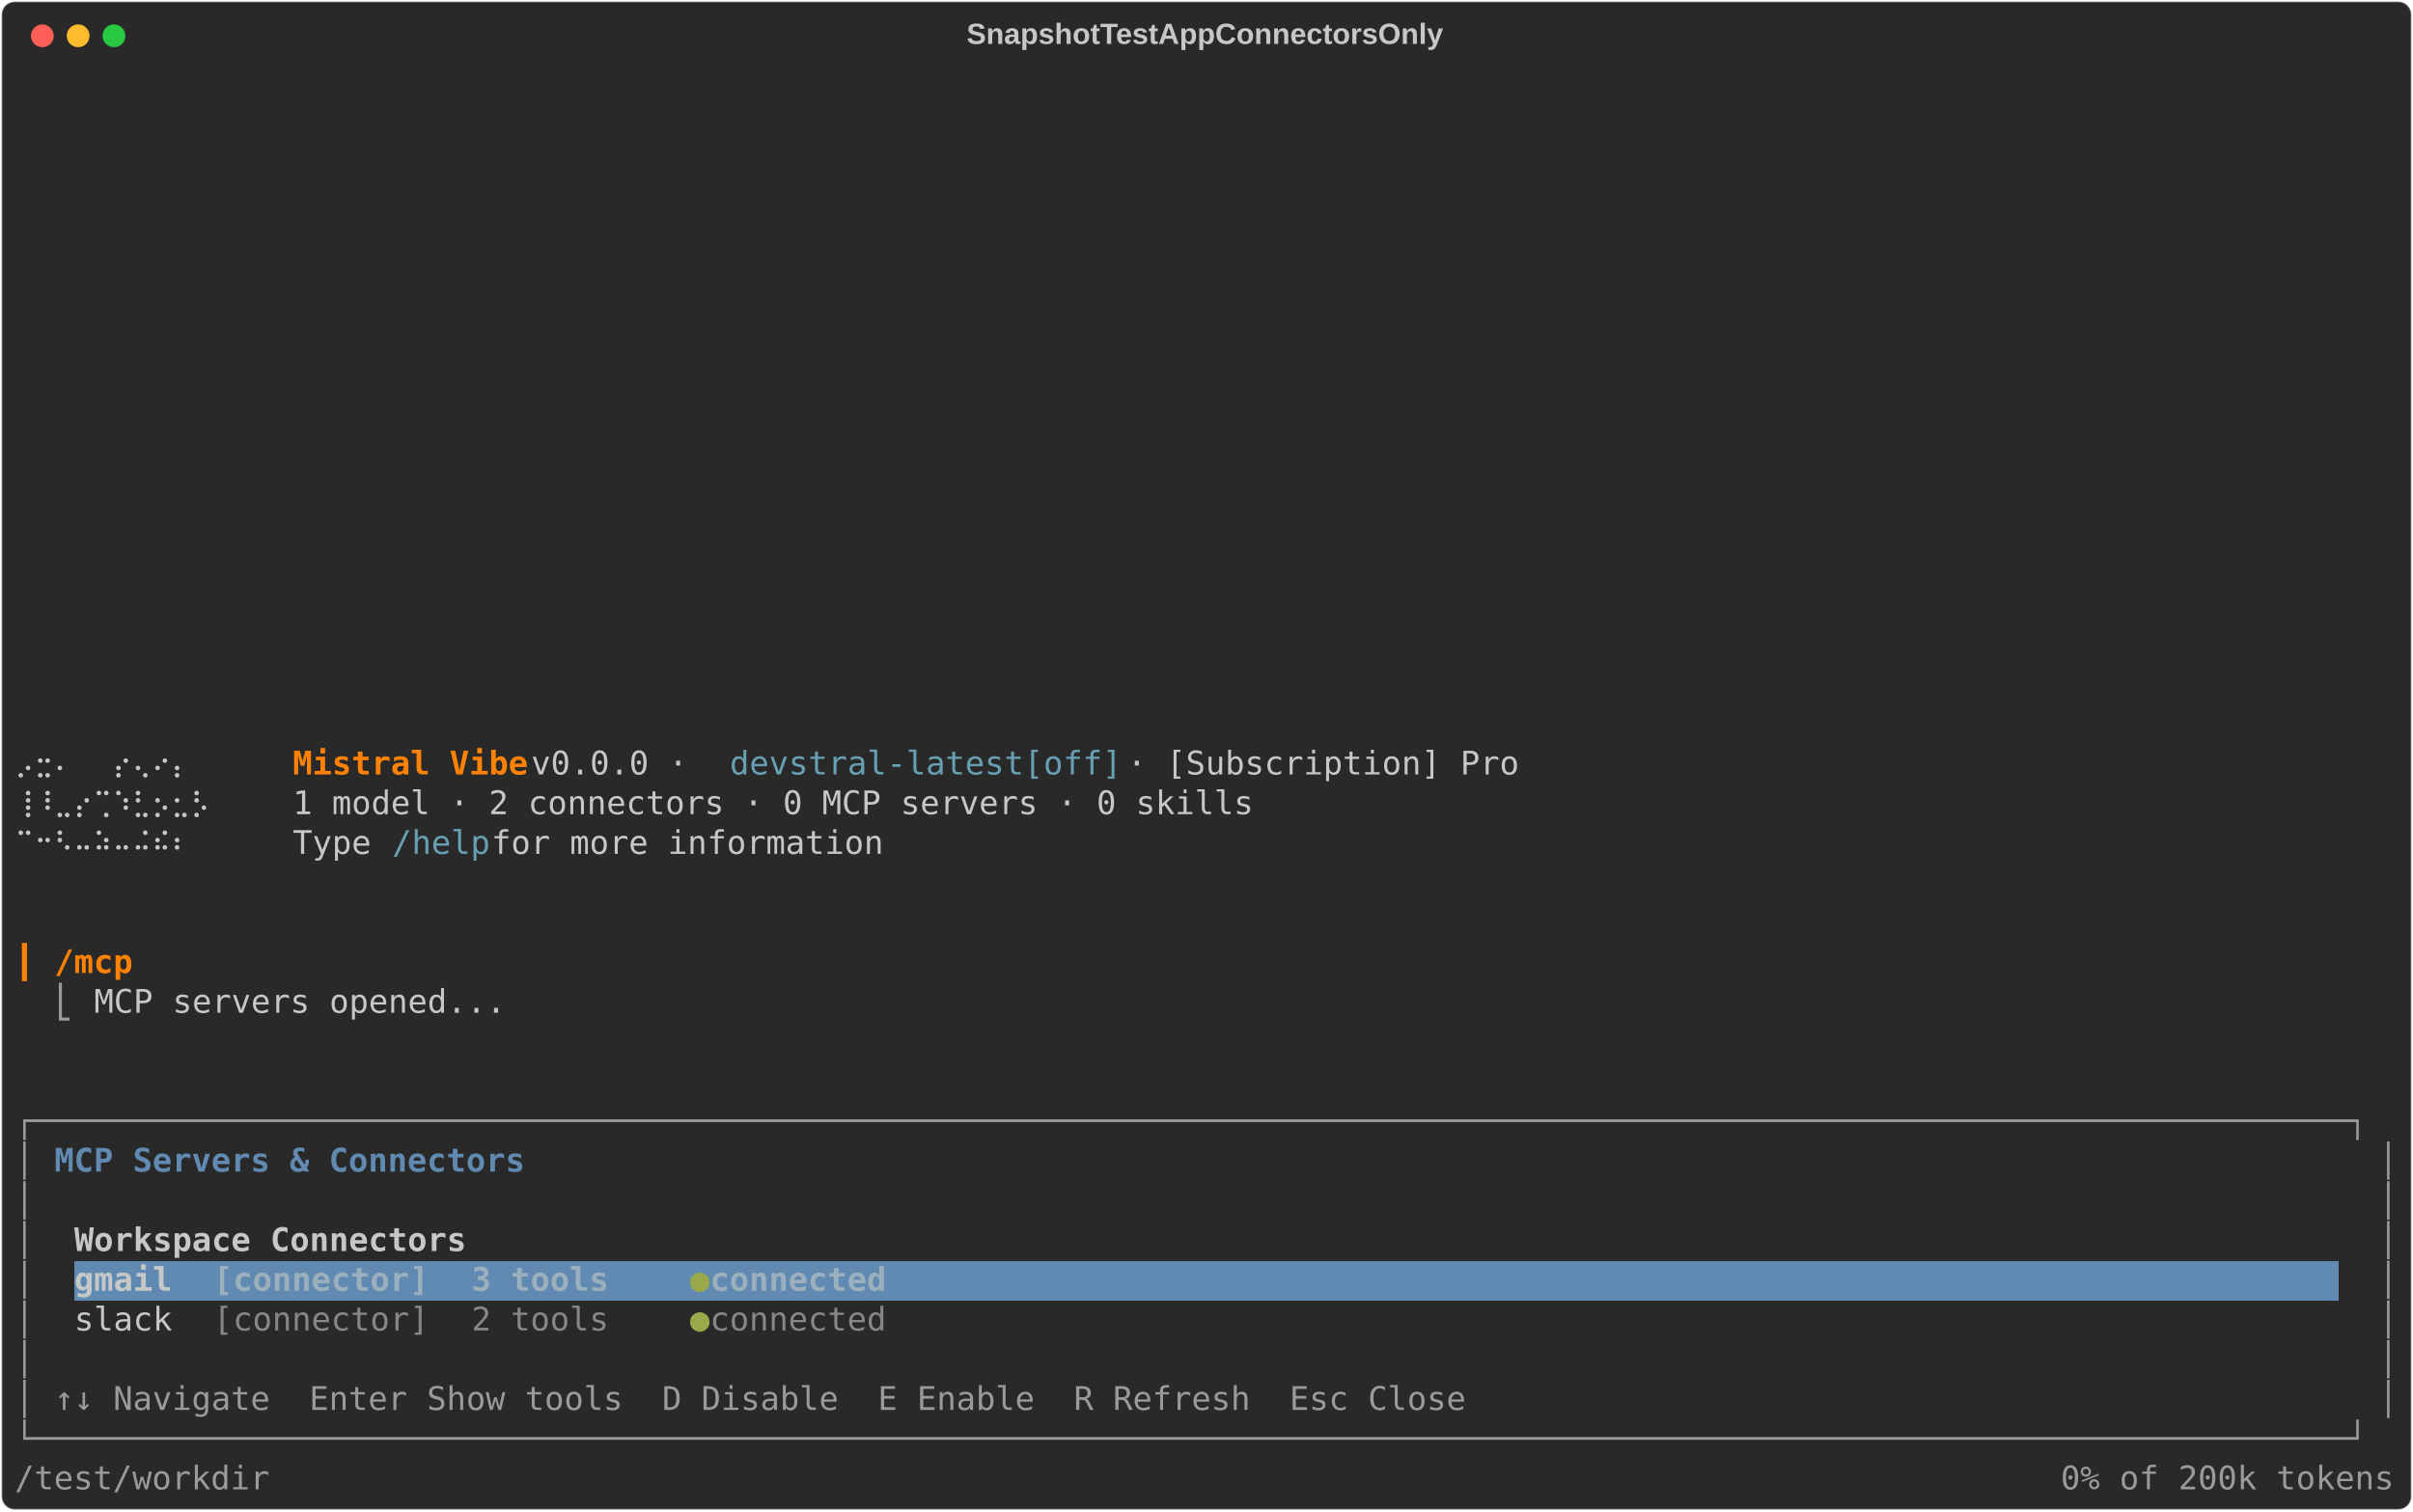
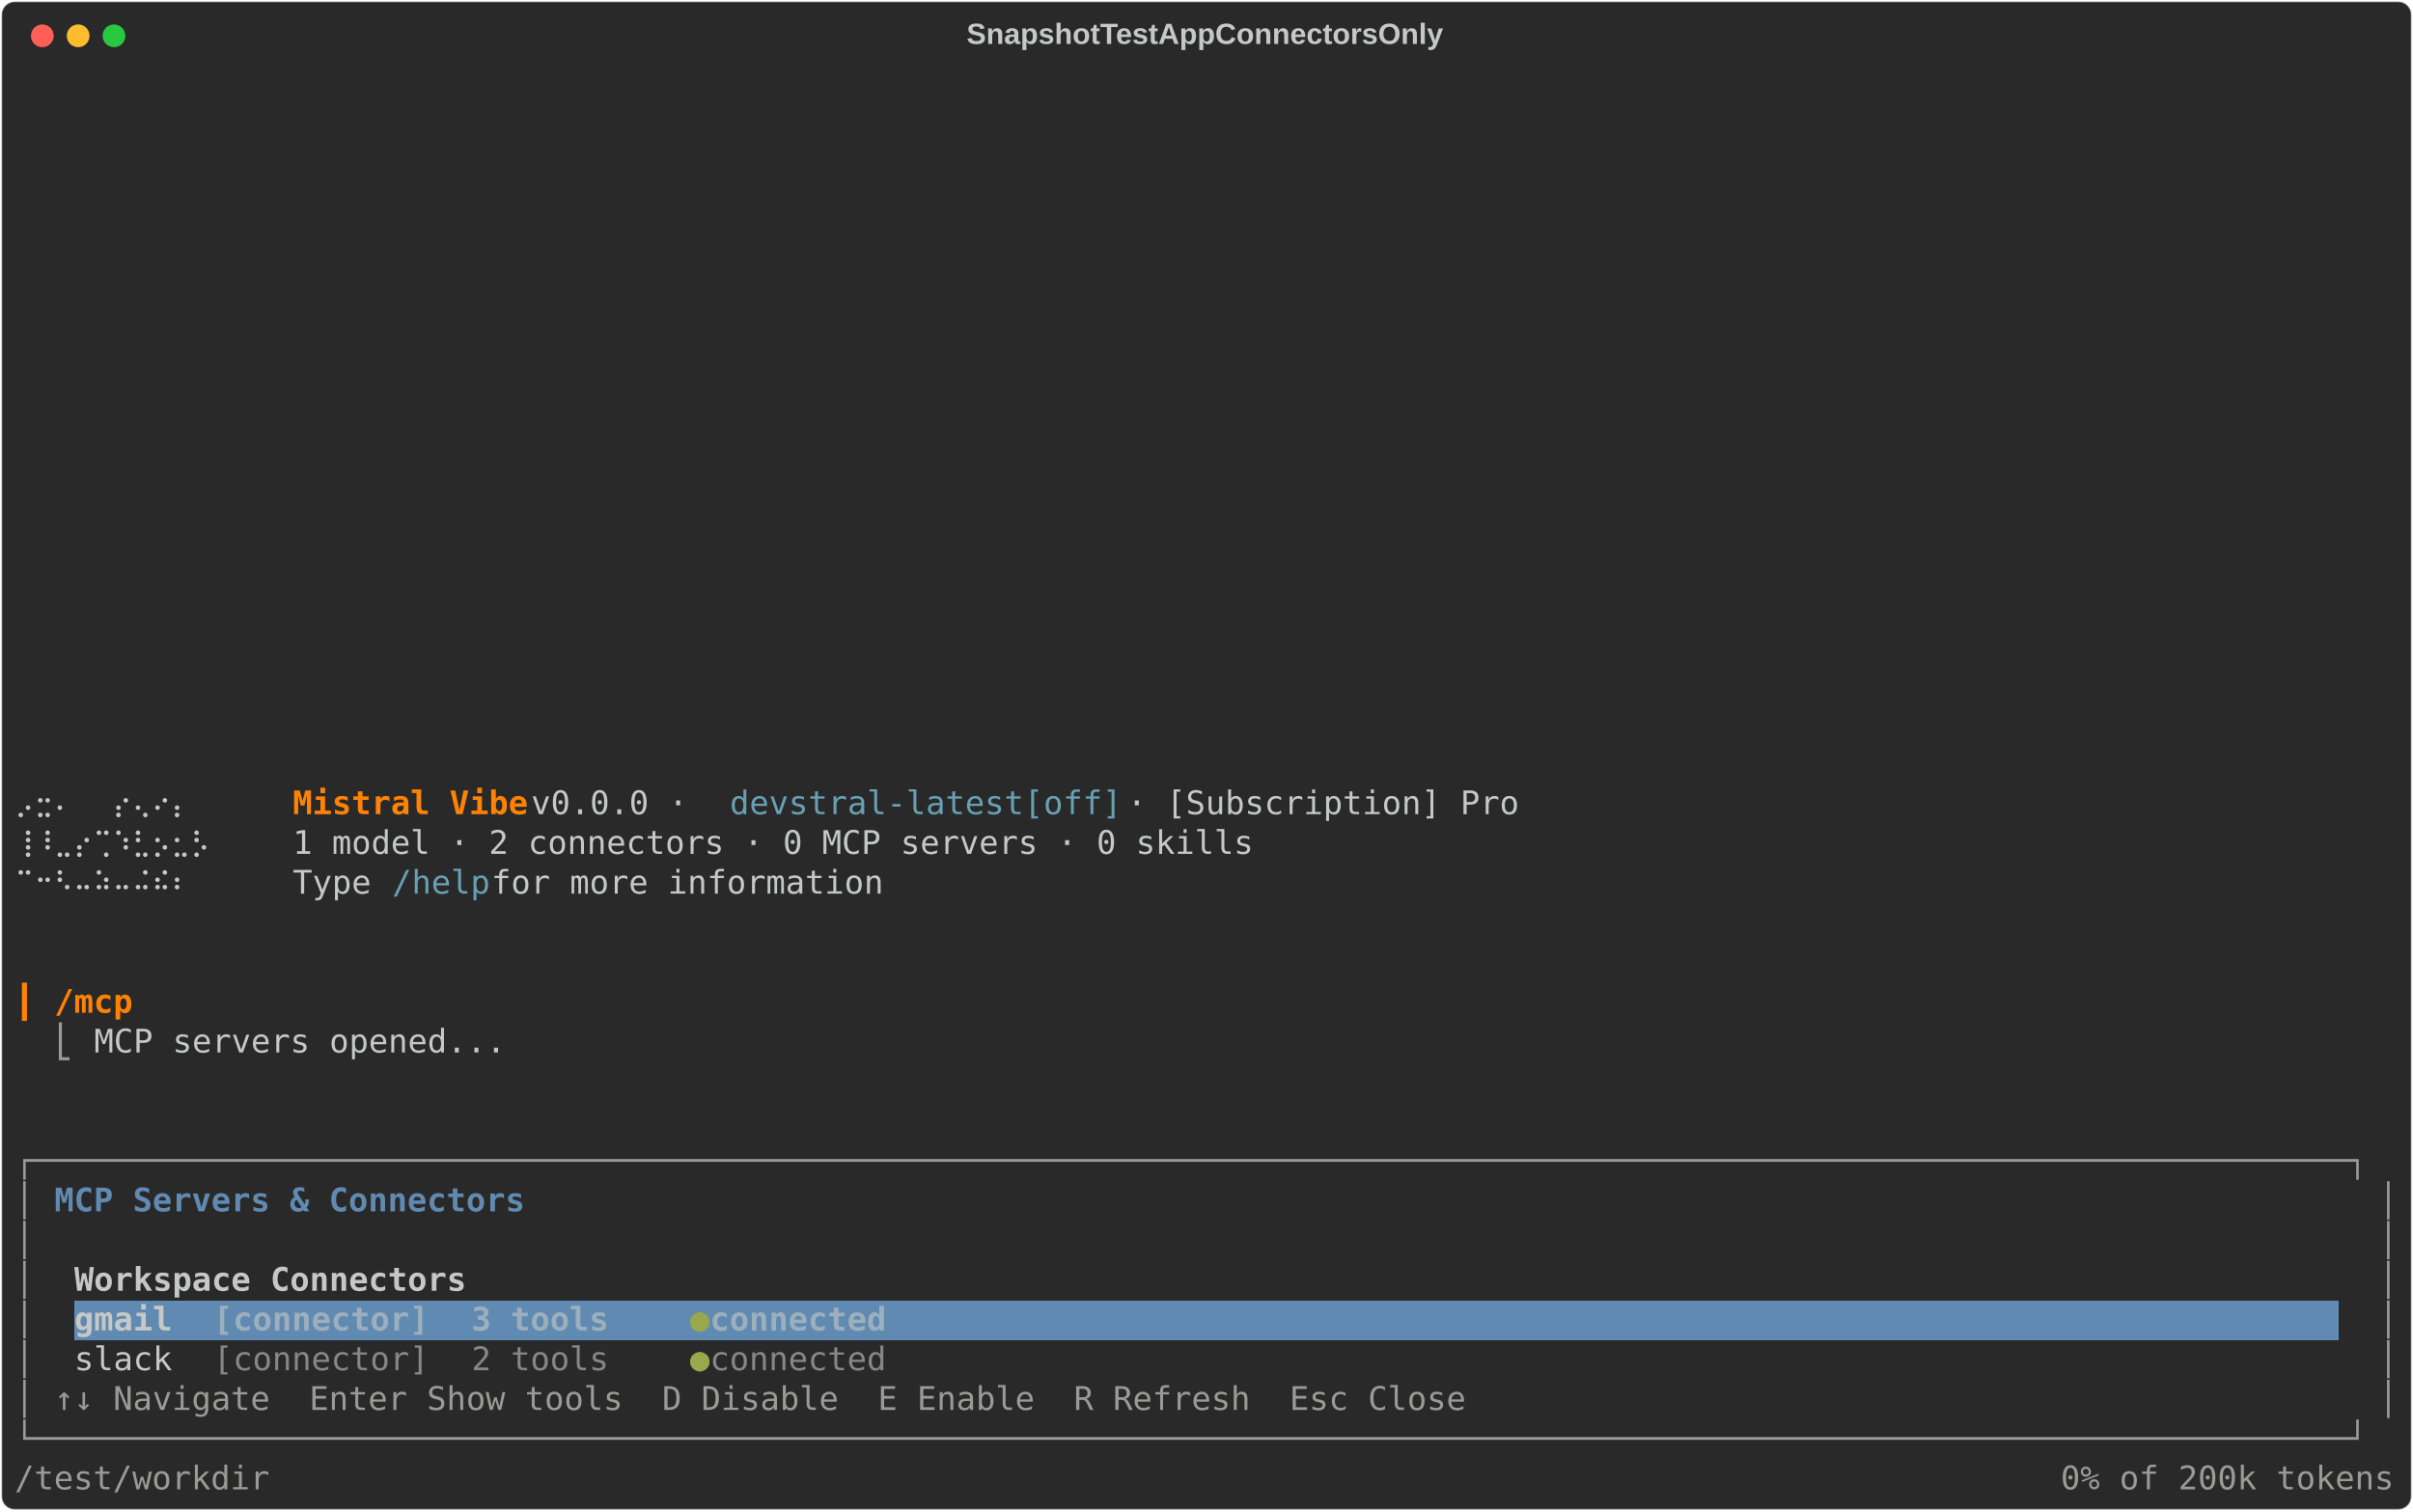
<svg xmlns="http://www.w3.org/2000/svg" class="rich-terminal" viewBox="0 0 1482 928.4">
  <style>

    @font-face {
        font-family: "Fira Code";
        src: local("FiraCode-Regular"),
                url("https://cdnjs.cloudflare.com/ajax/libs/firacode/6.2.0/woff2/FiraCode-Regular.woff2") format("woff2"),
                url("https://cdnjs.cloudflare.com/ajax/libs/firacode/6.2.0/woff/FiraCode-Regular.woff") format("woff");
        font-style: normal;
        font-weight: 400;
    }
    @font-face {
        font-family: "Fira Code";
        src: local("FiraCode-Bold"),
                url("https://cdnjs.cloudflare.com/ajax/libs/firacode/6.2.0/woff2/FiraCode-Bold.woff2") format("woff2"),
                url("https://cdnjs.cloudflare.com/ajax/libs/firacode/6.2.0/woff/FiraCode-Bold.woff") format("woff");
        font-style: bold;
        font-weight: 700;
    }

    .terminal-matrix {
        font-family: Fira Code, monospace;
        font-size: 20px;
        line-height: 24.4px;
        font-variant-east-asian: full-width;
    }

    .terminal-title {
        font-size: 18px;
        font-weight: bold;
        font-family: arial;
    }

    .terminal-r1 { fill: #c5c8c6 }
.terminal-r2 { fill: #ff8205;font-weight: bold }
.terminal-r3 { fill: #68a0b3 }
.terminal-r4 { fill: #ff8205 }
.terminal-r5 { fill: #9a9b99 }
.terminal-r6 { fill: #608ab1;font-weight: bold }
.terminal-r7 { fill: #c5c8c6;font-weight: bold }
.terminal-r8 { fill: #9cafbd;font-weight: bold }
.terminal-r9 { fill: #98a84b;font-weight: bold }
.terminal-r10 { fill: #868887 }
.terminal-r11 { fill: #98a84b }
    </style>
  <defs>
    <clipPath id="terminal-clip-terminal">
      <rect x="0" y="0" width="1463.0" height="877.4" />
    </clipPath>
    <clipPath id="terminal-line-0">
      <rect x="0" y="1.5" width="1464" height="24.65" />
    </clipPath>
    <clipPath id="terminal-line-1">
      <rect x="0" y="25.9" width="1464" height="24.65" />
    </clipPath>
    <clipPath id="terminal-line-2">
      <rect x="0" y="50.3" width="1464" height="24.65" />
    </clipPath>
    <clipPath id="terminal-line-3">
      <rect x="0" y="74.7" width="1464" height="24.65" />
    </clipPath>
    <clipPath id="terminal-line-4">
      <rect x="0" y="99.1" width="1464" height="24.65" />
    </clipPath>
    <clipPath id="terminal-line-5">
      <rect x="0" y="123.5" width="1464" height="24.65" />
    </clipPath>
    <clipPath id="terminal-line-6">
      <rect x="0" y="147.9" width="1464" height="24.65" />
    </clipPath>
    <clipPath id="terminal-line-7">
      <rect x="0" y="172.3" width="1464" height="24.65" />
    </clipPath>
    <clipPath id="terminal-line-8">
      <rect x="0" y="196.7" width="1464" height="24.65" />
    </clipPath>
    <clipPath id="terminal-line-9">
      <rect x="0" y="221.1" width="1464" height="24.65" />
    </clipPath>
    <clipPath id="terminal-line-10">
      <rect x="0" y="245.5" width="1464" height="24.65" />
    </clipPath>
    <clipPath id="terminal-line-11">
      <rect x="0" y="269.9" width="1464" height="24.65" />
    </clipPath>
    <clipPath id="terminal-line-12">
      <rect x="0" y="294.3" width="1464" height="24.65" />
    </clipPath>
    <clipPath id="terminal-line-13">
      <rect x="0" y="318.7" width="1464" height="24.65" />
    </clipPath>
    <clipPath id="terminal-line-14">
      <rect x="0" y="343.1" width="1464" height="24.65" />
    </clipPath>
    <clipPath id="terminal-line-15">
      <rect x="0" y="367.5" width="1464" height="24.65" />
    </clipPath>
    <clipPath id="terminal-line-16">
      <rect x="0" y="391.9" width="1464" height="24.65" />
    </clipPath>
    <clipPath id="terminal-line-17">
      <rect x="0" y="416.3" width="1464" height="24.65" />
    </clipPath>
    <clipPath id="terminal-line-18">
      <rect x="0" y="440.7" width="1464" height="24.65" />
    </clipPath>
    <clipPath id="terminal-line-19">
      <rect x="0" y="465.1" width="1464" height="24.65" />
    </clipPath>
    <clipPath id="terminal-line-20">
      <rect x="0" y="489.5" width="1464" height="24.65" />
    </clipPath>
    <clipPath id="terminal-line-21">
      <rect x="0" y="513.9" width="1464" height="24.65" />
    </clipPath>
    <clipPath id="terminal-line-22">
      <rect x="0" y="538.3" width="1464" height="24.65" />
    </clipPath>
    <clipPath id="terminal-line-23">
      <rect x="0" y="562.7" width="1464" height="24.65" />
    </clipPath>
    <clipPath id="terminal-line-24">
      <rect x="0" y="587.1" width="1464" height="24.65" />
    </clipPath>
    <clipPath id="terminal-line-25">
      <rect x="0" y="611.5" width="1464" height="24.65" />
    </clipPath>
    <clipPath id="terminal-line-26">
      <rect x="0" y="635.9" width="1464" height="24.65" />
    </clipPath>
    <clipPath id="terminal-line-27">
      <rect x="0" y="660.3" width="1464" height="24.65" />
    </clipPath>
    <clipPath id="terminal-line-28">
      <rect x="0" y="684.7" width="1464" height="24.65" />
    </clipPath>
    <clipPath id="terminal-line-29">
      <rect x="0" y="709.1" width="1464" height="24.65" />
    </clipPath>
    <clipPath id="terminal-line-30">
      <rect x="0" y="733.5" width="1464" height="24.65" />
    </clipPath>
    <clipPath id="terminal-line-31">
      <rect x="0" y="757.9" width="1464" height="24.65" />
    </clipPath>
    <clipPath id="terminal-line-32">
      <rect x="0" y="782.3" width="1464" height="24.65" />
    </clipPath>
    <clipPath id="terminal-line-33">
      <rect x="0" y="806.7" width="1464" height="24.65" />
    </clipPath>
    <clipPath id="terminal-line-34">
      <rect x="0" y="831.1" width="1464" height="24.65" />
    </clipPath>
  </defs>
  <rect fill="#292929" stroke="rgba(255,255,255,0.35)" stroke-width="1" x="1" y="1" width="1480" height="926.4" rx="8" />
  <text class="terminal-title" fill="#c5c8c6" text-anchor="middle" x="740" y="27">SnapshotTestAppConnectorsOnly</text>
  <g transform="translate(26,22)">
    <circle cx="0" cy="0" r="7" fill="#ff5f57" />
    <circle cx="22" cy="0" r="7" fill="#febc2e" />
    <circle cx="44" cy="0" r="7" fill="#28c840" />
  </g>
  <g transform="translate(9, 41)" clip-path="url(#terminal-clip-terminal)">
-     <rect fill="#608ab1" x="36.6" y="733.5" width="85.4" height="24.65" shape-rendering="crispEdges" />
-     <rect fill="#608ab1" x="122" y="733.5" width="158.6" height="24.65" shape-rendering="crispEdges" />
-     <rect fill="#608ab1" x="280.6" y="733.5" width="109.8" height="24.65" shape-rendering="crispEdges" />
-     <rect fill="#608ab1" x="390.4" y="733.5" width="24.4" height="24.65" shape-rendering="crispEdges" />
-     <rect fill="#608ab1" x="414.8" y="733.5" width="12.2" height="24.65" shape-rendering="crispEdges" />
-     <rect fill="#608ab1" x="427" y="733.5" width="122" height="24.65" shape-rendering="crispEdges" />
-     <rect fill="#608ab1" x="549" y="733.5" width="878.4" height="24.65" shape-rendering="crispEdges" />
+     <rect fill="#608ab1" x="36.6" y="757.9" width="85.4" height="24.65" shape-rendering="crispEdges" />
+     <rect fill="#608ab1" x="122" y="757.9" width="158.6" height="24.65" shape-rendering="crispEdges" />
+     <rect fill="#608ab1" x="280.6" y="757.9" width="109.8" height="24.65" shape-rendering="crispEdges" />
+     <rect fill="#608ab1" x="390.4" y="757.9" width="24.4" height="24.65" shape-rendering="crispEdges" />
+     <rect fill="#608ab1" x="414.8" y="757.9" width="12.2" height="24.65" shape-rendering="crispEdges" />
+     <rect fill="#608ab1" x="427" y="757.9" width="122" height="24.65" shape-rendering="crispEdges" />
+     <rect fill="#608ab1" x="549" y="757.9" width="878.4" height="24.65" shape-rendering="crispEdges" />
    <g class="terminal-matrix">
      <text class="terminal-r1" x="1464" y="20" textLength="12.2" clip-path="url(#terminal-line-0)">
</text>
      <text class="terminal-r1" x="1464" y="44.4" textLength="12.2" clip-path="url(#terminal-line-1)">
</text>
      <text class="terminal-r1" x="1464" y="68.8" textLength="12.2" clip-path="url(#terminal-line-2)">
</text>
      <text class="terminal-r1" x="1464" y="93.2" textLength="12.2" clip-path="url(#terminal-line-3)">
</text>
      <text class="terminal-r1" x="1464" y="117.6" textLength="12.2" clip-path="url(#terminal-line-4)">
</text>
      <text class="terminal-r1" x="1464" y="142" textLength="12.2" clip-path="url(#terminal-line-5)">
</text>
      <text class="terminal-r1" x="1464" y="166.4" textLength="12.2" clip-path="url(#terminal-line-6)">
</text>
      <text class="terminal-r1" x="1464" y="190.8" textLength="12.2" clip-path="url(#terminal-line-7)">
</text>
      <text class="terminal-r1" x="1464" y="215.2" textLength="12.2" clip-path="url(#terminal-line-8)">
</text>
      <text class="terminal-r1" x="1464" y="239.6" textLength="12.2" clip-path="url(#terminal-line-9)">
</text>
      <text class="terminal-r1" x="1464" y="264" textLength="12.2" clip-path="url(#terminal-line-10)">
</text>
      <text class="terminal-r1" x="1464" y="288.4" textLength="12.2" clip-path="url(#terminal-line-11)">
</text>
      <text class="terminal-r1" x="1464" y="312.8" textLength="12.2" clip-path="url(#terminal-line-12)">
</text>
      <text class="terminal-r1" x="1464" y="337.2" textLength="12.2" clip-path="url(#terminal-line-13)">
</text>
      <text class="terminal-r1" x="1464" y="361.6" textLength="12.2" clip-path="url(#terminal-line-14)">
</text>
      <text class="terminal-r1" x="1464" y="386" textLength="12.2" clip-path="url(#terminal-line-15)">
</text>
      <text class="terminal-r1" x="1464" y="410.4" textLength="12.2" clip-path="url(#terminal-line-16)">
</text>
-       <text class="terminal-r1" x="0" y="434.8" textLength="134.2" clip-path="url(#terminal-line-17)">  ⡠⣒⠄  ⡔⢄⠔⡄</text>
-       <text class="terminal-r2" x="170.8" y="434.8" textLength="146.4" clip-path="url(#terminal-line-17)">Mistral Vibe</text>
-       <text class="terminal-r1" x="317.2" y="434.8" textLength="122" clip-path="url(#terminal-line-17)"> v0.0.0 · </text>
-       <text class="terminal-r3" x="439.2" y="434.8" textLength="244" clip-path="url(#terminal-line-17)">devstral-latest[off]</text>
-       <text class="terminal-r1" x="683.2" y="434.8" textLength="256.2" clip-path="url(#terminal-line-17)"> · [Subscription] Pro</text>
      <text class="terminal-r1" x="1464" y="434.8" textLength="12.2" clip-path="url(#terminal-line-17)">
</text>
-       <text class="terminal-r1" x="0" y="459.2" textLength="134.2" clip-path="url(#terminal-line-18)"> ⢸⠸⣀⡔⢉⠱⣃⡢⣂⡣</text>
-       <text class="terminal-r1" x="170.8" y="459.2" textLength="597.8" clip-path="url(#terminal-line-18)">1 model · 2 connectors · 0 MCP servers · 0 skills</text>
+       <text class="terminal-r1" x="0" y="459.2" textLength="134.2" clip-path="url(#terminal-line-18)">  ⡠⣒⠄  ⡔⢄⠔⡄</text>
+       <text class="terminal-r2" x="170.8" y="459.2" textLength="146.4" clip-path="url(#terminal-line-18)">Mistral Vibe</text>
+       <text class="terminal-r1" x="317.2" y="459.2" textLength="122" clip-path="url(#terminal-line-18)"> v0.0.0 · </text>
+       <text class="terminal-r3" x="439.2" y="459.2" textLength="244" clip-path="url(#terminal-line-18)">devstral-latest[off]</text>
+       <text class="terminal-r1" x="683.2" y="459.2" textLength="256.2" clip-path="url(#terminal-line-18)"> · [Subscription] Pro</text>
      <text class="terminal-r1" x="1464" y="459.2" textLength="12.2" clip-path="url(#terminal-line-18)">
</text>
-       <text class="terminal-r1" x="0" y="483.6" textLength="134.2" clip-path="url(#terminal-line-19)">  ⠉⠒⠣⠤⠵⠤⠬⠮⠆</text>
-       <text class="terminal-r1" x="170.8" y="483.6" textLength="61" clip-path="url(#terminal-line-19)">Type </text>
-       <text class="terminal-r3" x="231.8" y="483.6" textLength="61" clip-path="url(#terminal-line-19)">/help</text>
-       <text class="terminal-r1" x="292.8" y="483.6" textLength="256.2" clip-path="url(#terminal-line-19)"> for more information</text>
+       <text class="terminal-r1" x="0" y="483.6" textLength="134.2" clip-path="url(#terminal-line-19)"> ⢸⠸⣀⡔⢉⠱⣃⡢⣂⡣</text>
+       <text class="terminal-r1" x="170.8" y="483.6" textLength="597.8" clip-path="url(#terminal-line-19)">1 model · 2 connectors · 0 MCP servers · 0 skills</text>
      <text class="terminal-r1" x="1464" y="483.6" textLength="12.2" clip-path="url(#terminal-line-19)">
</text>
+       <text class="terminal-r1" x="0" y="508" textLength="134.2" clip-path="url(#terminal-line-20)">  ⠉⠒⠣⠤⠵⠤⠬⠮⠆</text>
+       <text class="terminal-r1" x="170.8" y="508" textLength="61" clip-path="url(#terminal-line-20)">Type </text>
+       <text class="terminal-r3" x="231.8" y="508" textLength="61" clip-path="url(#terminal-line-20)">/help</text>
+       <text class="terminal-r1" x="292.8" y="508" textLength="256.2" clip-path="url(#terminal-line-20)"> for more information</text>
      <text class="terminal-r1" x="1464" y="508" textLength="12.2" clip-path="url(#terminal-line-20)">
</text>
      <text class="terminal-r1" x="1464" y="532.4" textLength="12.2" clip-path="url(#terminal-line-21)">
</text>
-       <text class="terminal-r4" x="0" y="556.8" textLength="12.2" clip-path="url(#terminal-line-22)">┃</text>
-       <text class="terminal-r2" x="24.4" y="556.8" textLength="48.8" clip-path="url(#terminal-line-22)">/mcp</text>
      <text class="terminal-r1" x="1464" y="556.8" textLength="12.2" clip-path="url(#terminal-line-22)">
</text>
-       <text class="terminal-r5" x="24.4" y="581.2" textLength="12.2" clip-path="url(#terminal-line-23)">⎣</text>
-       <text class="terminal-r1" x="48.8" y="581.2" textLength="256.2" clip-path="url(#terminal-line-23)">MCP servers opened...</text>
+       <text class="terminal-r4" x="0" y="581.2" textLength="12.2" clip-path="url(#terminal-line-23)">┃</text>
+       <text class="terminal-r2" x="24.4" y="581.2" textLength="48.8" clip-path="url(#terminal-line-23)">/mcp</text>
      <text class="terminal-r1" x="1464" y="581.2" textLength="12.2" clip-path="url(#terminal-line-23)">
</text>
+       <text class="terminal-r5" x="24.4" y="605.6" textLength="12.2" clip-path="url(#terminal-line-24)">⎣</text>
+       <text class="terminal-r1" x="48.8" y="605.6" textLength="256.2" clip-path="url(#terminal-line-24)">MCP servers opened...</text>
      <text class="terminal-r1" x="1464" y="605.6" textLength="12.2" clip-path="url(#terminal-line-24)">
</text>
      <text class="terminal-r1" x="1464" y="630" textLength="12.2" clip-path="url(#terminal-line-25)">
</text>
-       <text class="terminal-r5" x="0" y="654.4" textLength="1464" clip-path="url(#terminal-line-26)">┌──────────────────────────────────────────────────────────────────────────────────────────────────────────────────────┐</text>
      <text class="terminal-r1" x="1464" y="654.4" textLength="12.2" clip-path="url(#terminal-line-26)">
</text>
-       <text class="terminal-r5" x="0" y="678.8" textLength="12.2" clip-path="url(#terminal-line-27)">│</text>
-       <text class="terminal-r6" x="24.4" y="678.8" textLength="292.8" clip-path="url(#terminal-line-27)">MCP Servers &amp; Connectors</text>
-       <text class="terminal-r5" x="1451.8" y="678.8" textLength="12.2" clip-path="url(#terminal-line-27)">│</text>
+       <text class="terminal-r5" x="0" y="678.8" textLength="1464" clip-path="url(#terminal-line-27)">┌──────────────────────────────────────────────────────────────────────────────────────────────────────────────────────┐</text>
      <text class="terminal-r1" x="1464" y="678.8" textLength="12.2" clip-path="url(#terminal-line-27)">
</text>
      <text class="terminal-r5" x="0" y="703.2" textLength="12.2" clip-path="url(#terminal-line-28)">│</text>
+       <text class="terminal-r6" x="24.4" y="703.2" textLength="292.8" clip-path="url(#terminal-line-28)">MCP Servers &amp; Connectors</text>
      <text class="terminal-r5" x="1451.8" y="703.2" textLength="12.2" clip-path="url(#terminal-line-28)">│</text>
      <text class="terminal-r1" x="1464" y="703.2" textLength="12.2" clip-path="url(#terminal-line-28)">
</text>
      <text class="terminal-r5" x="0" y="727.6" textLength="12.2" clip-path="url(#terminal-line-29)">│</text>
-       <text class="terminal-r7" x="36.6" y="727.6" textLength="244" clip-path="url(#terminal-line-29)">Workspace Connectors</text>
      <text class="terminal-r5" x="1451.8" y="727.6" textLength="12.2" clip-path="url(#terminal-line-29)">│</text>
      <text class="terminal-r1" x="1464" y="727.6" textLength="12.2" clip-path="url(#terminal-line-29)">
</text>
      <text class="terminal-r5" x="0" y="752" textLength="12.2" clip-path="url(#terminal-line-30)">│</text>
-       <text class="terminal-r7" x="36.6" y="752" textLength="85.4" clip-path="url(#terminal-line-30)">  gmail</text>
-       <text class="terminal-r8" x="122" y="752" textLength="158.6" clip-path="url(#terminal-line-30)">  [connector]</text>
-       <text class="terminal-r8" x="280.6" y="752" textLength="109.8" clip-path="url(#terminal-line-30)">  3 tools</text>
-       <text class="terminal-r9" x="414.8" y="752" textLength="12.2" clip-path="url(#terminal-line-30)">●</text>
-       <text class="terminal-r8" x="427" y="752" textLength="122" clip-path="url(#terminal-line-30)"> connected</text>
+       <text class="terminal-r7" x="36.6" y="752" textLength="244" clip-path="url(#terminal-line-30)">Workspace Connectors</text>
      <text class="terminal-r5" x="1451.8" y="752" textLength="12.2" clip-path="url(#terminal-line-30)">│</text>
      <text class="terminal-r1" x="1464" y="752" textLength="12.2" clip-path="url(#terminal-line-30)">
</text>
      <text class="terminal-r5" x="0" y="776.4" textLength="12.2" clip-path="url(#terminal-line-31)">│</text>
-       <text class="terminal-r1" x="36.6" y="776.4" textLength="85.4" clip-path="url(#terminal-line-31)">  slack</text>
-       <text class="terminal-r10" x="122" y="776.4" textLength="158.6" clip-path="url(#terminal-line-31)">  [connector]</text>
-       <text class="terminal-r10" x="280.6" y="776.4" textLength="109.8" clip-path="url(#terminal-line-31)">  2 tools</text>
-       <text class="terminal-r11" x="414.8" y="776.4" textLength="12.2" clip-path="url(#terminal-line-31)">●</text>
-       <text class="terminal-r10" x="427" y="776.4" textLength="122" clip-path="url(#terminal-line-31)"> connected</text>
+       <text class="terminal-r7" x="36.6" y="776.4" textLength="85.4" clip-path="url(#terminal-line-31)">  gmail</text>
+       <text class="terminal-r8" x="122" y="776.4" textLength="158.6" clip-path="url(#terminal-line-31)">  [connector]</text>
+       <text class="terminal-r8" x="280.6" y="776.4" textLength="109.8" clip-path="url(#terminal-line-31)">  3 tools</text>
+       <text class="terminal-r9" x="414.8" y="776.4" textLength="12.2" clip-path="url(#terminal-line-31)">●</text>
+       <text class="terminal-r8" x="427" y="776.4" textLength="122" clip-path="url(#terminal-line-31)"> connected</text>
      <text class="terminal-r5" x="1451.8" y="776.4" textLength="12.2" clip-path="url(#terminal-line-31)">│</text>
      <text class="terminal-r1" x="1464" y="776.4" textLength="12.2" clip-path="url(#terminal-line-31)">
</text>
      <text class="terminal-r5" x="0" y="800.8" textLength="12.2" clip-path="url(#terminal-line-32)">│</text>
+       <text class="terminal-r1" x="36.6" y="800.8" textLength="85.4" clip-path="url(#terminal-line-32)">  slack</text>
+       <text class="terminal-r10" x="122" y="800.8" textLength="158.6" clip-path="url(#terminal-line-32)">  [connector]</text>
+       <text class="terminal-r10" x="280.6" y="800.8" textLength="109.8" clip-path="url(#terminal-line-32)">  2 tools</text>
+       <text class="terminal-r11" x="414.8" y="800.8" textLength="12.2" clip-path="url(#terminal-line-32)">●</text>
+       <text class="terminal-r10" x="427" y="800.8" textLength="122" clip-path="url(#terminal-line-32)"> connected</text>
      <text class="terminal-r5" x="1451.8" y="800.8" textLength="12.2" clip-path="url(#terminal-line-32)">│</text>
      <text class="terminal-r1" x="1464" y="800.8" textLength="12.2" clip-path="url(#terminal-line-32)">
</text>
      <text class="terminal-r5" x="0" y="825.2" textLength="12.2" clip-path="url(#terminal-line-33)">│</text>
      <text class="terminal-r5" x="24.4" y="825.2" textLength="878.4" clip-path="url(#terminal-line-33)">↑↓ Navigate  Enter Show tools  D Disable  E Enable  R Refresh  Esc Close</text>
      <text class="terminal-r5" x="1451.8" y="825.2" textLength="12.2" clip-path="url(#terminal-line-33)">│</text>
      <text class="terminal-r1" x="1464" y="825.2" textLength="12.2" clip-path="url(#terminal-line-33)">
</text>
      <text class="terminal-r5" x="0" y="849.6" textLength="1464" clip-path="url(#terminal-line-34)">└──────────────────────────────────────────────────────────────────────────────────────────────────────────────────────┘</text>
      <text class="terminal-r1" x="1464" y="849.6" textLength="12.2" clip-path="url(#terminal-line-34)">
</text>
      <text class="terminal-r5" x="0" y="874" textLength="158.6" clip-path="url(#terminal-line-35)">/test/workdir</text>
      <text class="terminal-r5" x="1256.6" y="874" textLength="207.4" clip-path="url(#terminal-line-35)">0% of 200k tokens</text>
    </g>
  </g>
</svg>
